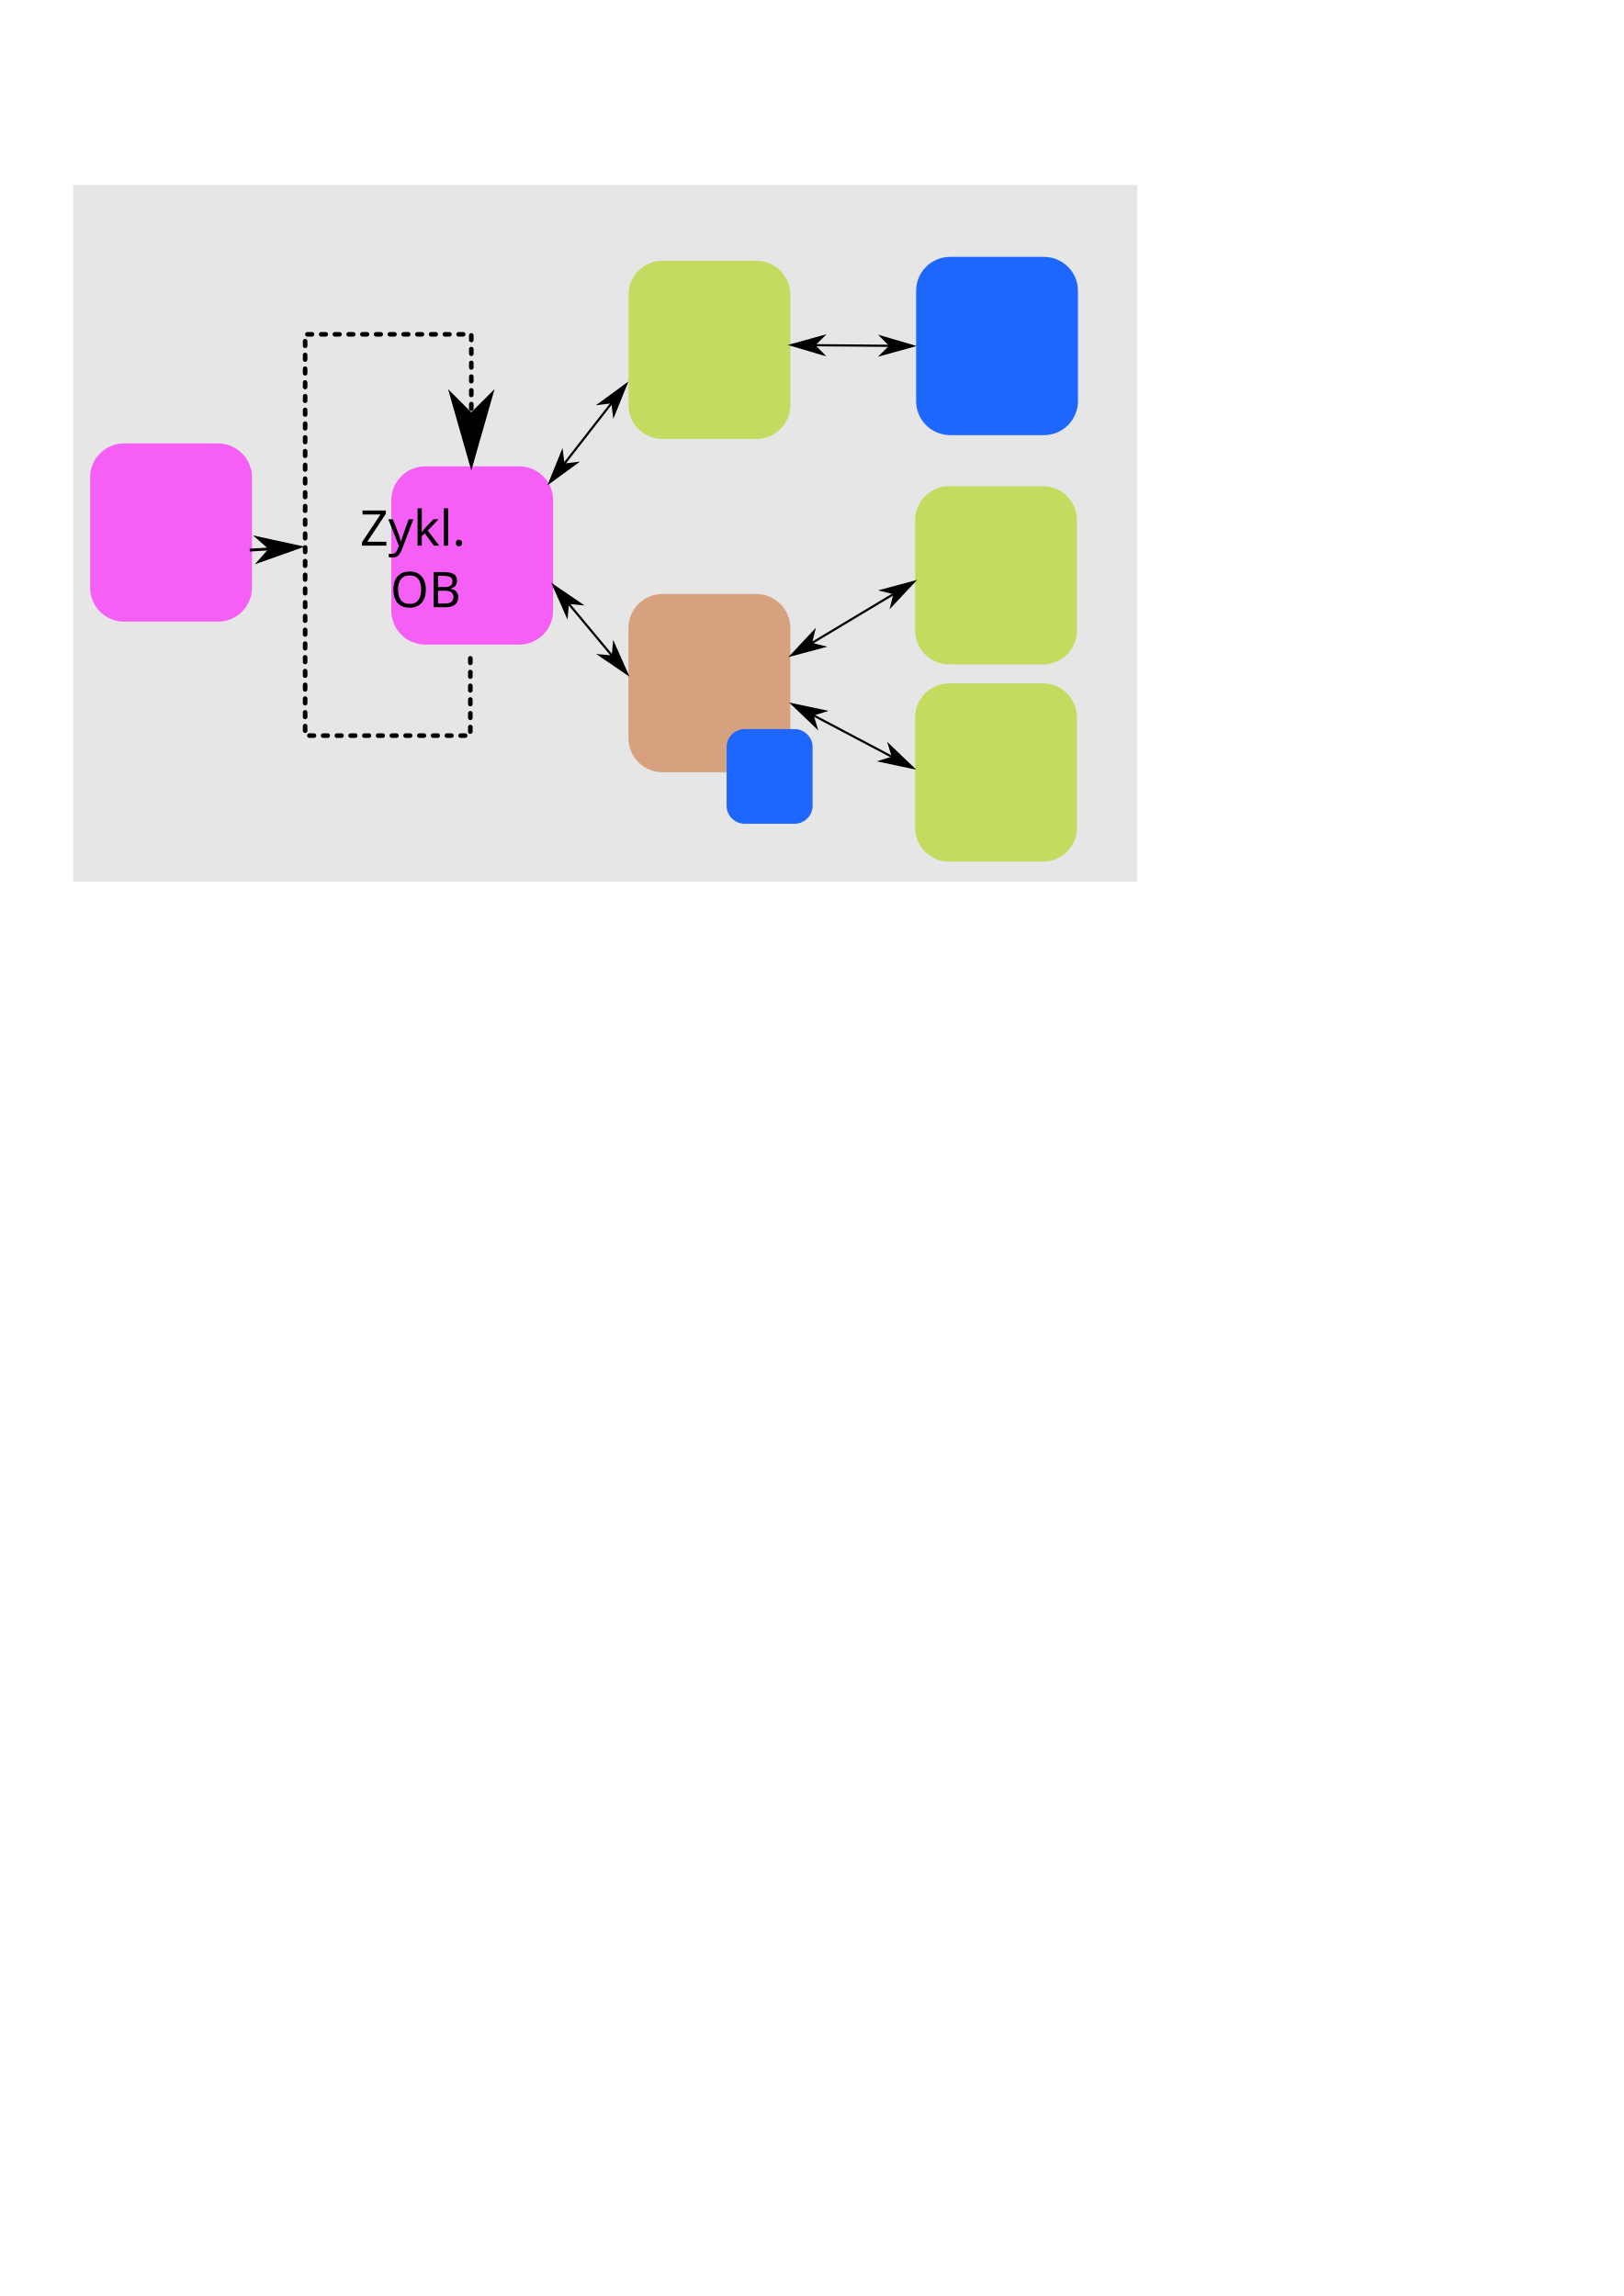
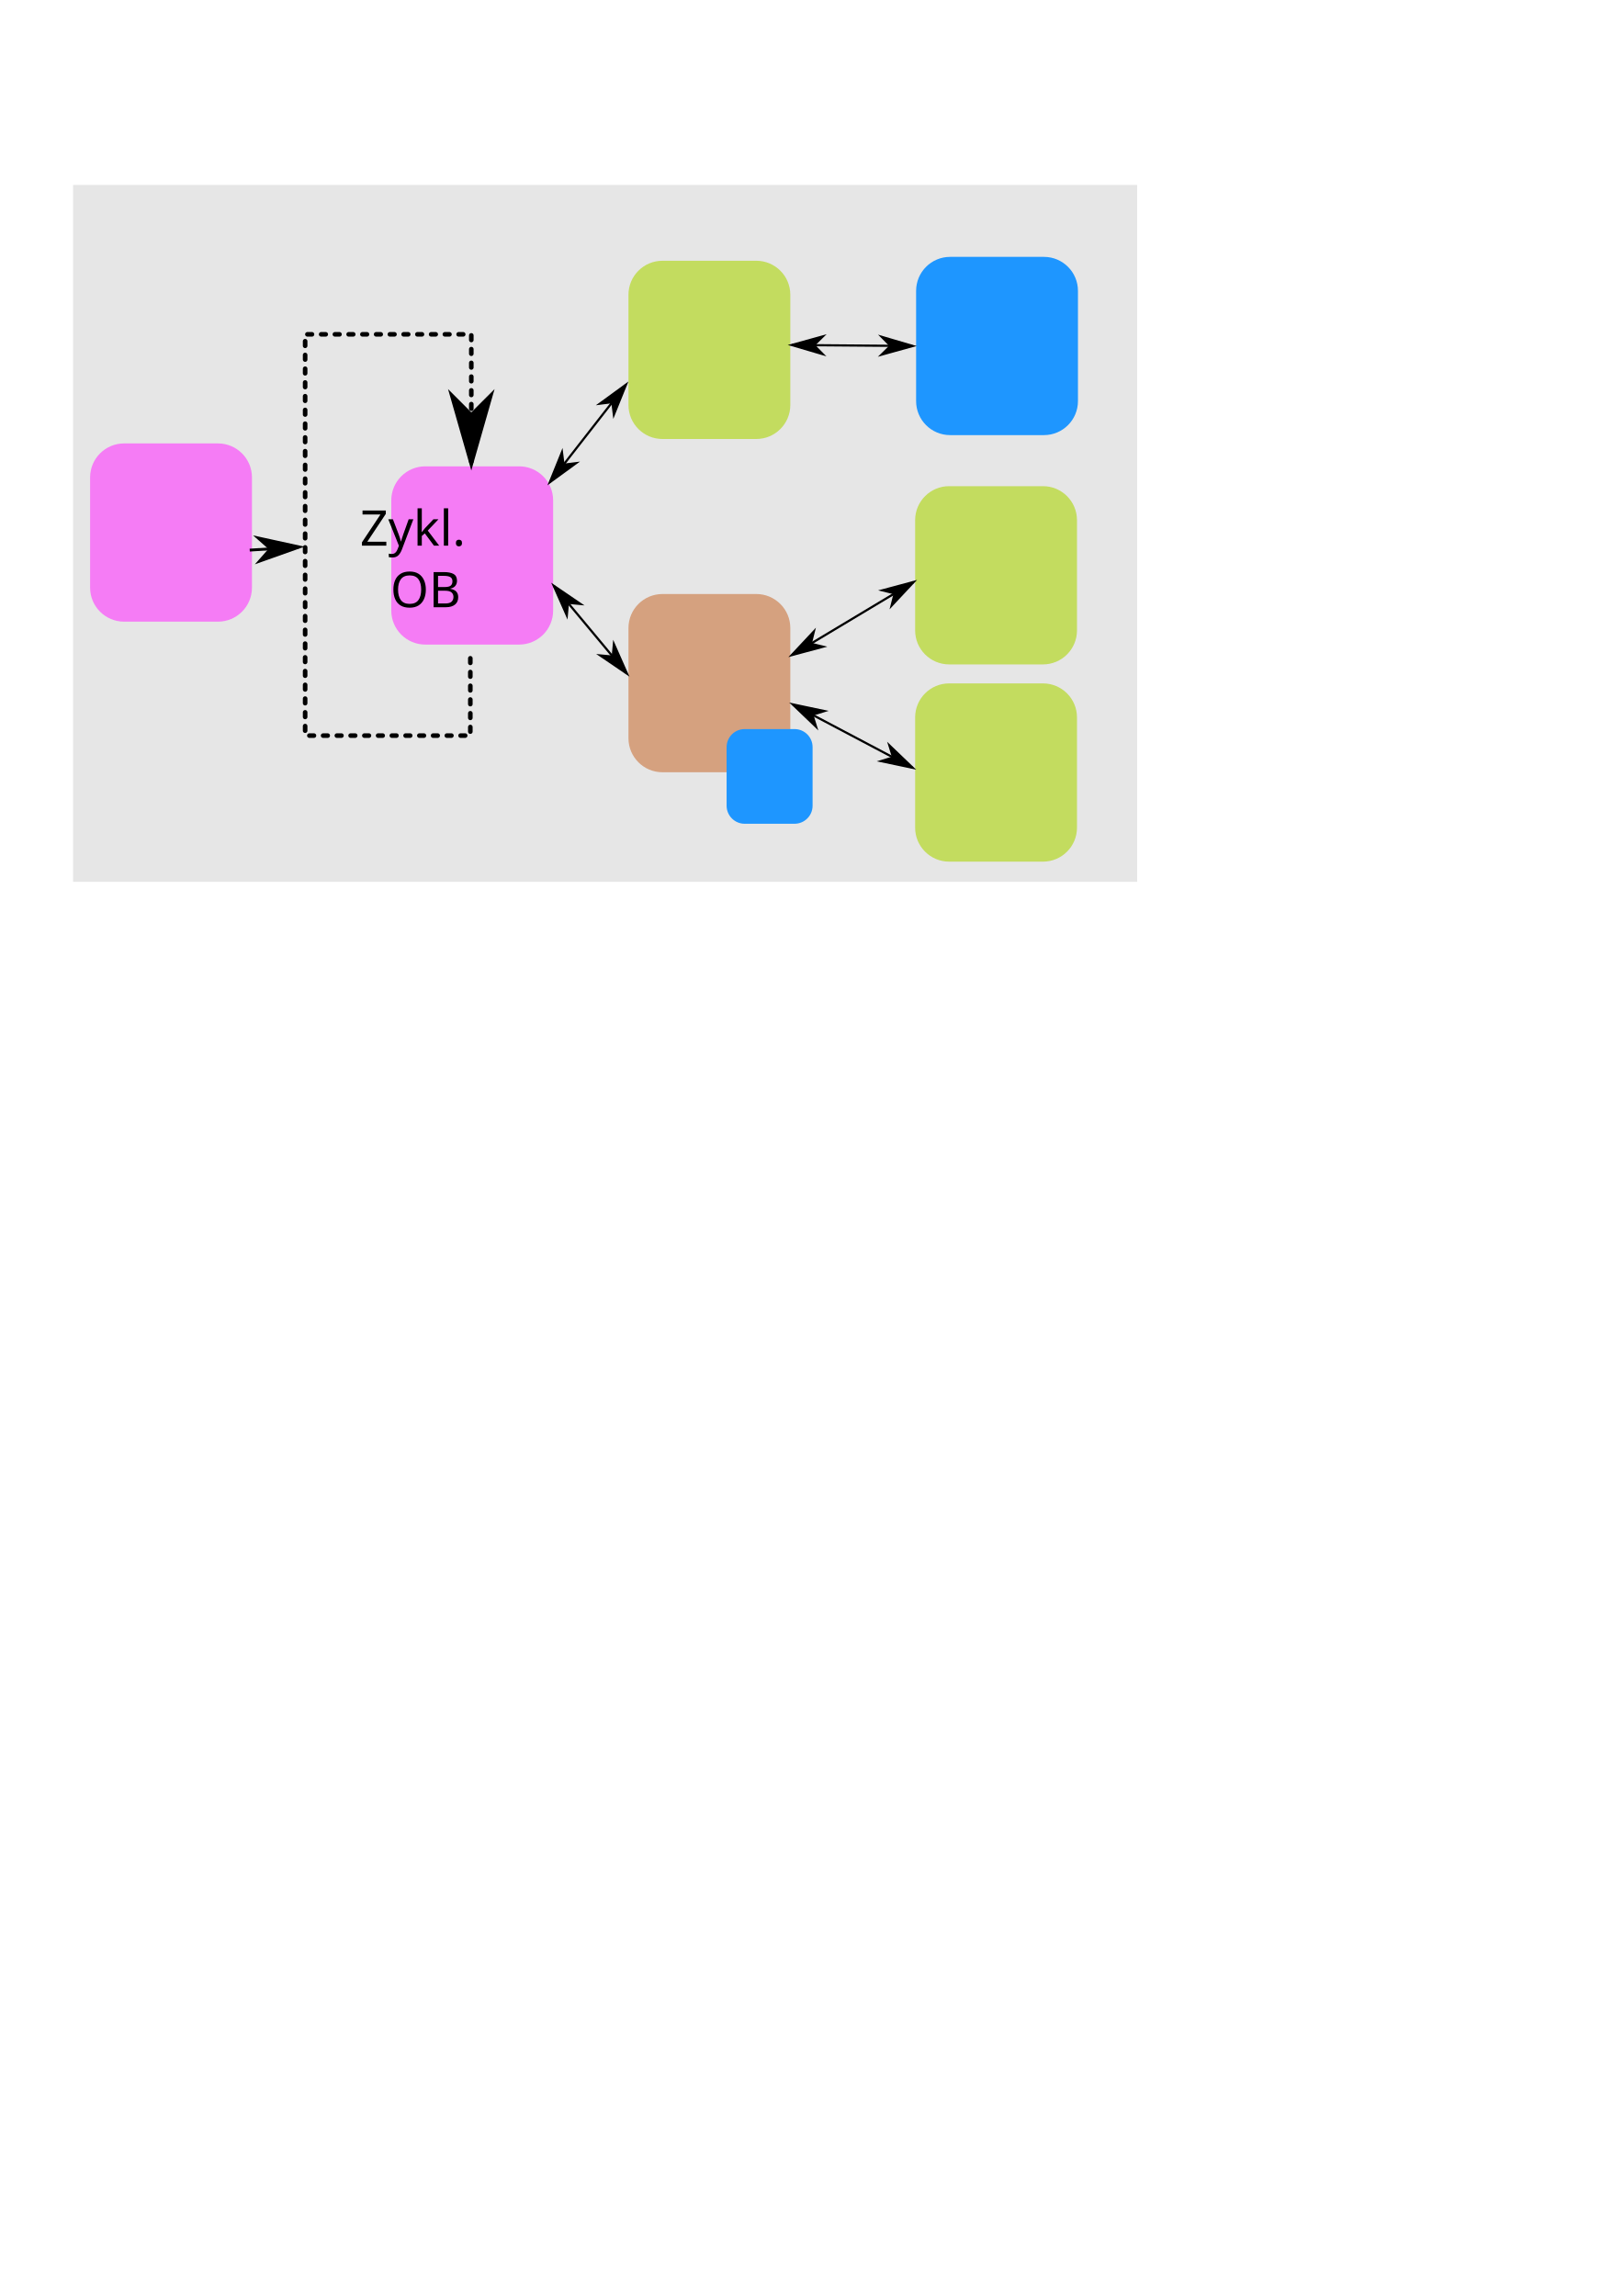
<svg xmlns="http://www.w3.org/2000/svg" width="210mm" height="297mm" viewBox="0 0 744.094 1052.362" id="svg2" version="1.1">
  <defs id="defs4">
    <marker style="overflow:visible;" id="marker10382" refX="0.0" refY="0.0" orient="auto">
      <path transform="scale(0.8) rotate(180) translate(12.5,0)" style="fill-rule:evenodd;stroke:#000000;stroke-width:1pt;stroke-opacity:1;fill:#000000;fill-opacity:1" d="M 0.0,0.0 L 5.0,-5.0 L -12.5,0.0 L 5.0,5.0 L 0.0,0.0 z " id="path10384" />
    </marker>
    <marker style="overflow:visible;" id="marker9368" refX="0.0" refY="0.0" orient="auto">
      <path transform="scale(0.8) rotate(180) translate(12.5,0)" style="fill-rule:evenodd;stroke:#000000;stroke-width:1pt;stroke-opacity:1;fill:#000000;fill-opacity:1" d="M 0.0,0.0 L 5.0,-5.0 L -12.5,0.0 L 5.0,5.0 L 0.0,0.0 z " id="path9370" />
    </marker>
    <marker style="overflow:visible" id="marker9030" refX="0.0" refY="0.0" orient="auto">
      <path transform="scale(0.8) translate(12.5,0)" style="fill-rule:evenodd;stroke:#000000;stroke-width:1pt;stroke-opacity:1;fill:#000000;fill-opacity:1" d="M 0.0,0.0 L 5.0,-5.0 L -12.5,0.0 L 5.0,5.0 L 0.0,0.0 z " id="path9032" />
    </marker>
    <marker style="overflow:visible;" id="marker8690" refX="0.0" refY="0.0" orient="auto">
      <path transform="scale(0.8) rotate(180) translate(12.5,0)" style="fill-rule:evenodd;stroke:#000000;stroke-width:1pt;stroke-opacity:1;fill:#000000;fill-opacity:1" d="M 0.0,0.0 L 5.0,-5.0 L -12.5,0.0 L 5.0,5.0 L 0.0,0.0 z " id="path8692" />
    </marker>
    <marker style="overflow:visible" id="marker8352" refX="0.0" refY="0.0" orient="auto">
      <path transform="scale(0.8) translate(12.5,0)" style="fill-rule:evenodd;stroke:#000000;stroke-width:1pt;stroke-opacity:1;fill:#000000;fill-opacity:1" d="M 0.0,0.0 L 5.0,-5.0 L -12.5,0.0 L 5.0,5.0 L 0.0,0.0 z " id="path8354" />
    </marker>
    <marker style="overflow:visible;" id="marker8012" refX="0.0" refY="0.0" orient="auto">
      <path transform="scale(0.8) rotate(180) translate(12.5,0)" style="fill-rule:evenodd;stroke:#000000;stroke-width:1pt;stroke-opacity:1;fill:#000000;fill-opacity:1" d="M 0.0,0.0 L 5.0,-5.0 L -12.5,0.0 L 5.0,5.0 L 0.0,0.0 z " id="path8014" />
    </marker>
    <marker style="overflow:visible" id="marker7674" refX="0.0" refY="0.0" orient="auto">
      <path transform="scale(0.8) translate(12.5,0)" style="fill-rule:evenodd;stroke:#000000;stroke-width:1pt;stroke-opacity:1;fill:#000000;fill-opacity:1" d="M 0.0,0.0 L 5.0,-5.0 L -12.5,0.0 L 5.0,5.0 L 0.0,0.0 z " id="path7676" />
    </marker>
    <marker style="overflow:visible;" id="marker7334" refX="0.0" refY="0.0" orient="auto">
      <path transform="scale(0.8) rotate(180) translate(12.5,0)" style="fill-rule:evenodd;stroke:#000000;stroke-width:1pt;stroke-opacity:1;fill:#000000;fill-opacity:1" d="M 0.0,0.0 L 5.0,-5.0 L -12.5,0.0 L 5.0,5.0 L 0.0,0.0 z " id="path7336" />
    </marker>
    <marker style="overflow:visible" id="marker6996" refX="0.0" refY="0.0" orient="auto">
      <path transform="scale(0.8) translate(12.5,0)" style="fill-rule:evenodd;stroke:#000000;stroke-width:1pt;stroke-opacity:1;fill:#000000;fill-opacity:1" d="M 0.0,0.0 L 5.0,-5.0 L -12.5,0.0 L 5.0,5.0 L 0.0,0.0 z " id="path6998" />
    </marker>
    <marker style="overflow:visible;" id="marker6656" refX="0.0" refY="0.0" orient="auto">
      <path transform="scale(0.8) rotate(180) translate(12.5,0)" style="fill-rule:evenodd;stroke:#000000;stroke-width:1pt;stroke-opacity:1;fill:#000000;fill-opacity:1" d="M 0.0,0.0 L 5.0,-5.0 L -12.5,0.0 L 5.0,5.0 L 0.0,0.0 z " id="path6658" />
    </marker>
    <marker orient="auto" refY="0.0" refX="0.0" id="marker4656" style="overflow:visible">
      <path id="path4658" d="M 0.0,0.0 L 5.0,-5.0 L -12.5,0.0 L 5.0,5.0 L 0.0,0.0 z " style="fill-rule:evenodd;stroke:#000000;stroke-width:1pt;stroke-opacity:1;fill:#000000;fill-opacity:1" transform="scale(0.8) translate(12.5,0)" />
    </marker>
    <marker orient="auto" refY="0.0" refX="0.0" id="marker4481" style="overflow:visible;">
      <path id="path4214" d="M 0.0,0.0 L 5.0,-5.0 L -12.5,0.0 L 5.0,5.0 L 0.0,0.0 z " style="fill-rule:evenodd;stroke:#000000;stroke-width:1pt;stroke-opacity:1;fill:#000000;fill-opacity:1" transform="scale(0.8) rotate(180) translate(12.5,0)" />
    </marker>
    <marker orient="auto" refY="0.0" refX="0.0" id="Arrow1Lstart" style="overflow:visible">
      <path id="path4211" d="M 0.0,0.0 L 5.0,-5.0 L -12.5,0.0 L 5.0,5.0 L 0.0,0.0 z " style="fill-rule:evenodd;stroke:#000000;stroke-width:1pt;stroke-opacity:1;fill:#000000;fill-opacity:1" transform="scale(0.8) translate(12.5,0)" />
    </marker>
    <marker style="overflow:visible;" id="marker5077" refX="0.0" refY="0.0" orient="auto">
      <path transform="scale(0.8) rotate(180) translate(12.5,0)" style="fill-rule:evenodd;stroke:#000000;stroke-width:1pt;stroke-opacity:1;fill:#000000;fill-opacity:1" d="M 0.0,0.0 L 5.0,-5.0 L -12.5,0.0 L 5.0,5.0 L 0.0,0.0 z " id="path5079" />
    </marker>
    <marker orient="auto" refY="0.0" refX="0.0" id="Arrow1Lend" style="overflow:visible;">
      <path id="path4253" d="M 0.0,0.0 L 5.0,-5.0 L -12.5,0.0 L 5.0,5.0 L 0.0,0.0 z " style="fill-rule:evenodd;stroke:#000000;stroke-width:1pt;stroke-opacity:1;fill:#000000;fill-opacity:1" transform="scale(0.8) rotate(180) translate(12.5,0)" />
    </marker>
  </defs>
  <g id="layer1">
    <rect style="fill:#e6e6e6;stroke-width:2.8;stroke-linecap:square;stroke-linejoin:miter;stroke-miterlimit:12.5;stroke-dasharray:2.8, 5.6;stroke-dashoffset:0" id="rect3336" width="487.637" height="319.409" x="33.492" y="84.766" />
    <g id="g5042" transform="translate(38.74376,40.07975)">
-       <rect ry="15.587" y="173.664" x="140.571" height="81.695" width="74.171" id="rect4140" style="opacity:1;fill:#ff00ff;fill-opacity:0.588;stroke-width:2.8;stroke-linecap:square;stroke-linejoin:miter;stroke-miterlimit:12.5;stroke-dasharray:2.8, 5.6;stroke-dashoffset:0" />
+       <rect ry="15.587" y="173.664" x="140.571" height="81.695" width="74.171" id="rect4140" style="opacity:1;fill:#ff32ff;fill-opacity:0.588;stroke-width:2.8;stroke-linecap:square;stroke-linejoin:miter;stroke-miterlimit:12.5;stroke-dasharray:2.8, 5.6;stroke-dashoffset:0" />
      <path id="path4244" d="m 176.796,257.447 0,39.634 -75.706,0 0,-183.922 76.152,0 0,58.338" style="fill:none;fill-rule:evenodd;stroke:#000000;stroke-width:2.1;stroke-linecap:round;stroke-linejoin:round;stroke-miterlimit:4;stroke-dasharray:2.1, 4.2;stroke-dashoffset:2.1;stroke-opacity:1;marker-end:url(#Arrow1Lend)" />
      <text id="text5030" y="210.03" x="176.842" style="font-style:normal;font-weight:normal;font-size:22.568px;line-height:125%;font-family:sans-serif;text-align:center;letter-spacing:0px;word-spacing:0px;text-anchor:middle;fill:#000000;fill-opacity:1;stroke:none;stroke-width:1px;stroke-linecap:butt;stroke-linejoin:miter;stroke-opacity:1" xml:space="preserve">
        <tspan y="210.03" x="176.842" id="tspan5032">Zykl.</tspan>
        <tspan id="tspan5034" y="238.239" x="176.842">OB</tspan>
      </text>
    </g>
    <g id="g5061" transform="translate(-75.70619,-104.6527)">
-       <rect ry="15.587" y="307.892" x="116.999" height="81.695" width="74.171" id="rect4140-9" style="opacity:1;fill:#ff00ff;fill-opacity:0.588;stroke-width:2.8;stroke-linecap:square;stroke-linejoin:miter;stroke-miterlimit:12.5;stroke-dasharray:2.8, 5.6;stroke-dashoffset:0" />
+       <rect ry="15.587" y="307.892" x="116.999" height="81.695" width="74.171" id="rect4140-9" style="opacity:1;fill:#ff32ff;fill-opacity:0.588;stroke-width:2.8;stroke-linecap:square;stroke-linejoin:miter;stroke-miterlimit:12.5;stroke-dasharray:2.8, 5.6;stroke-dashoffset:0" />
      <flowRoot transform="matrix(0.8943891,0,0,0.8943891,-11.82755,28.45392)" style="font-style:normal;font-weight:normal;font-size:22.012px;line-height:125%;font-family:sans-serif;text-align:center;letter-spacing:0px;word-spacing:0px;text-anchor:middle;fill:#000000;fill-opacity:1;stroke:none;stroke-width:1px;stroke-linecap:butt;stroke-linejoin:miter;stroke-opacity:1" id="flowRoot5049" xml:space="preserve">
        <flowRegion id="flowRegion5051">
          <rect style="text-align:center;text-anchor:middle" y="330.422" x="134.172" height="58.572" width="101.949" id="rect5053" />
        </flowRegion>
        <flowPara id="flowPara5055">Startup</flowPara>
        <flowPara id="flowPara5059">OB</flowPara>
      </flowRoot>
    </g>
    <path style="fill:none;fill-rule:evenodd;stroke:#000000;stroke-width:1.308;stroke-linecap:butt;stroke-linejoin:miter;stroke-miterlimit:4;stroke-dasharray:none;stroke-opacity:1;marker-end:url(#marker5077)" d="m 114.442,252.142 22.611,-1.424" id="path5069" />
    <g transform="translate(26.2745,138.0525)" id="g5272-7" style="fill:#c87137">
      <rect ry="15.587" y="134.213" x="261.732" height="81.695" width="74.171" id="rect4140-3-5" style="opacity:1;fill:#c87137;fill-opacity:0.588;stroke-width:2.8;stroke-linecap:square;stroke-linejoin:miter;stroke-miterlimit:12.5;stroke-dasharray:2.8, 5.6;stroke-dashoffset:0" />
      <flowRoot transform="matrix(1.228134,0,0,1.228134,-53.45764,-28.67489)" style="font-style:normal;font-weight:normal;font-size:27.5px;line-height:125%;font-family:sans-serif;letter-spacing:0px;word-spacing:0px;fill:#000000;fill-opacity:1;stroke:none;stroke-width:1px;stroke-linecap:butt;stroke-linejoin:miter;stroke-opacity:1" id="flowRoot5264-5" xml:space="preserve">
        <flowRegion id="flowRegion5266-5">
          <rect style="font-size:27.5px;fill:#000000" y="147.451" x="268.534" height="53.44" width="64.128" id="rect5268-8" />
        </flowRegion>
        <flowPara id="flowPara5270-3">FB</flowPara>
      </flowRoot>
    </g>
    <g transform="translate(26.2745,-14.69591)" id="g5272">
      <rect ry="15.587" y="134.213" x="261.732" height="81.695" width="74.171" id="rect4140-3" style="opacity:1;fill:#aad400;fill-opacity:0.588;stroke-width:2.8;stroke-linecap:square;stroke-linejoin:miter;stroke-miterlimit:12.5;stroke-dasharray:2.8, 5.6;stroke-dashoffset:0" />
      <flowRoot transform="matrix(1.228134,0,0,1.228134,-53.45764,-28.67489)" style="font-style:normal;font-weight:normal;font-size:27.5px;line-height:125%;font-family:sans-serif;letter-spacing:0px;word-spacing:0px;fill:#000000;fill-opacity:1;stroke:none;stroke-width:1px;stroke-linecap:butt;stroke-linejoin:miter;stroke-opacity:1" id="flowRoot5264" xml:space="preserve">
        <flowRegion id="flowRegion5266">
          <rect style="font-size:27.5px" y="147.451" x="268.534" height="53.44" width="64.128" id="rect5268" />
        </flowRegion>
        <flowPara id="flowPara5270">FC</flowPara>
      </flowRoot>
    </g>
    <g transform="translate(157.647,88.6208)" id="g5272-3">
      <rect ry="15.587" y="134.213" x="261.732" height="81.695" width="74.171" id="rect4140-3-0" style="opacity:1;fill:#aad400;fill-opacity:0.588;stroke-width:2.8;stroke-linecap:square;stroke-linejoin:miter;stroke-miterlimit:12.5;stroke-dasharray:2.8, 5.6;stroke-dashoffset:0" />
      <flowRoot transform="matrix(1.228134,0,0,1.228134,-53.45764,-28.67489)" style="font-style:normal;font-weight:normal;font-size:27.5px;line-height:125%;font-family:sans-serif;letter-spacing:0px;word-spacing:0px;fill:#000000;fill-opacity:1;stroke:none;stroke-width:1px;stroke-linecap:butt;stroke-linejoin:miter;stroke-opacity:1" id="flowRoot5264-7" xml:space="preserve">
        <flowRegion id="flowRegion5266-6">
          <rect style="font-size:27.5px" y="147.451" x="268.534" height="53.44" width="64.128" id="rect5268-0" />
        </flowRegion>
        <flowPara id="flowPara5270-36">FC</flowPara>
      </flowRoot>
    </g>
    <g id="g5471" transform="translate(9.351942,-8.906611)">
-       <rect style="opacity:1;fill:#1d67ff;fill-opacity:1;stroke-width:2.8;stroke-linecap:square;stroke-linejoin:miter;stroke-miterlimit:12.5;stroke-dasharray:2.8, 5.6;stroke-dashoffset:0" id="rect4140-4-9" width="39.4" height="43.397" x="305.819" y="342.183" ry="8.28" transform="translate(17.81322,0.8906611)" />
+       <rect style="opacity:1;fill:#1e96ff;fill-opacity:1;stroke-width:2.8;stroke-linecap:square;stroke-linejoin:miter;stroke-miterlimit:12.5;stroke-dasharray:2.8, 5.6;stroke-dashoffset:0" id="rect4140-4-9" width="39.4" height="43.397" x="305.819" y="342.183" ry="8.28" transform="translate(17.81322,0.8906611)" />
      <flowRoot transform="translate(2.226652,-1.335992)" style="font-style:normal;font-weight:normal;font-size:9.229px;line-height:125%;font-family:sans-serif;text-align:center;letter-spacing:0px;word-spacing:0px;text-anchor:middle;fill:#000000;fill-opacity:1;stroke:none;stroke-width:1px;stroke-linecap:butt;stroke-linejoin:miter;stroke-opacity:1" id="flowRoot5341" xml:space="preserve">
        <flowRegion id="flowRegion5343">
          <rect style="text-align:center;text-anchor:middle" y="355.486" x="318.729" height="30.686" width="42.925" id="rect5345" />
        </flowRegion>
        <flowPara id="flowPara5347">Instanz</flowPara>
        <flowPara id="flowPara5349">DB</flowPara>
      </flowRoot>
    </g>
    <g transform="translate(157.647,179.0229)" id="g5272-3-9">
      <rect ry="15.587" y="134.213" x="261.732" height="81.695" width="74.171" id="rect4140-3-0-8" style="opacity:1;fill:#aad400;fill-opacity:0.588;stroke-width:2.8;stroke-linecap:square;stroke-linejoin:miter;stroke-miterlimit:12.5;stroke-dasharray:2.8, 5.6;stroke-dashoffset:0" />
      <flowRoot transform="matrix(1.228134,0,0,1.228134,-53.45764,-28.67489)" style="font-style:normal;font-weight:normal;font-size:27.5px;line-height:125%;font-family:sans-serif;letter-spacing:0px;word-spacing:0px;fill:#000000;fill-opacity:1;stroke:none;stroke-width:1px;stroke-linecap:butt;stroke-linejoin:miter;stroke-opacity:1" id="flowRoot5264-7-4" xml:space="preserve">
        <flowRegion id="flowRegion5266-6-9">
          <rect style="font-size:27.5px" y="147.451" x="268.534" height="53.44" width="64.128" id="rect5268-0-3" />
        </flowRegion>
        <flowPara id="flowPara5270-36-7">FC</flowPara>
      </flowRoot>
    </g>
    <g id="g4197" transform="translate(0.4453305,-7.570619)">
-       <rect ry="15.587" y="125.307" x="419.379" height="81.695" width="74.171" id="rect4140-0" style="opacity:1;fill:#1d67ff;fill-opacity:1;stroke-width:2.8;stroke-linecap:square;stroke-linejoin:miter;stroke-miterlimit:12.5;stroke-dasharray:2.8, 5.6;stroke-dashoffset:0" />
+       <rect ry="15.587" y="125.307" x="419.379" height="81.695" width="74.171" id="rect4140-0" style="opacity:1;fill:#1e96ff;fill-opacity:1;stroke-width:2.8;stroke-linecap:square;stroke-linejoin:miter;stroke-miterlimit:12.5;stroke-dasharray:2.8, 5.6;stroke-dashoffset:0" />
      <flowRoot transform="matrix(0.8916704,0,0,0.8916704,-16.16263,29.52676)" style="font-style:normal;font-weight:normal;font-size:22.5px;line-height:125%;font-family:sans-serif;text-align:center;letter-spacing:0px;word-spacing:0px;text-anchor:middle;fill:#000000;fill-opacity:1;stroke:none;stroke-width:1px;stroke-linecap:butt;stroke-linejoin:miter;stroke-opacity:1" id="flowRoot5445" xml:space="preserve">
        <flowRegion id="flowRegion5447">
          <rect style="text-align:center;text-anchor:middle" y="122.512" x="407.032" height="111.778" width="246.713" id="rect5449" />
        </flowRegion>
        <flowPara id="flowPara5451">Global</flowPara>
        <flowPara id="flowPara5453">DB</flowPara>
      </flowRoot>
    </g>
    <path style="fill:none;fill-rule:evenodd;stroke:#000000;stroke-width:1px;stroke-linecap:butt;stroke-linejoin:miter;stroke-opacity:1;marker-start:url(#Arrow1Lstart);marker-end:url(#marker4481)" d="M 287.238,308.66 253.838,268.58" id="path4205" />
    <path style="fill:none;fill-rule:evenodd;stroke:#000000;stroke-width:1px;stroke-linecap:butt;stroke-linejoin:miter;stroke-opacity:1;marker-start:url(#marker6996);marker-end:url(#marker7334)" d="m 286.793,176.397 -34.736,44.533" id="path6988" />
    <path style="fill:none;fill-rule:evenodd;stroke:#000000;stroke-width:1px;stroke-linecap:butt;stroke-linejoin:miter;stroke-opacity:1;marker-start:url(#marker7674);marker-end:url(#marker10382)" d="m 362.944,158.138 55.221,0.445" id="path7666" />
    <path style="fill:none;fill-rule:evenodd;stroke:#000000;stroke-width:1px;stroke-linecap:butt;stroke-linejoin:miter;stroke-opacity:1;marker-start:url(#marker8352);marker-end:url(#marker8690)" d="M 418.611,266.799 362.944,300.199" id="path8344" />
    <path style="fill:none;fill-rule:evenodd;stroke:#000000;stroke-width:1px;stroke-linecap:butt;stroke-linejoin:miter;stroke-opacity:1;marker-start:url(#marker9030);marker-end:url(#marker9368)" d="M 418.165,351.857 363.39,322.911" id="path9022" />
    <flowRoot xml:space="preserve" id="flowRoot9708" style="font-style:normal;font-weight:normal;font-size:19.95px;line-height:125%;font-family:sans-serif;letter-spacing:0px;word-spacing:0px;fill:#000000;fill-opacity:1;stroke:none;stroke-width:1px;stroke-linecap:butt;stroke-linejoin:miter;stroke-opacity:1">
      <flowRegion id="flowRegion9710">
        <rect id="rect9712" width="318.057" height="71.074" x="39.571" y="88.2" />
      </flowRegion>
      <flowPara id="flowPara9716">Anwenderprogramm</flowPara>
    </flowRoot>
  </g>
</svg>
